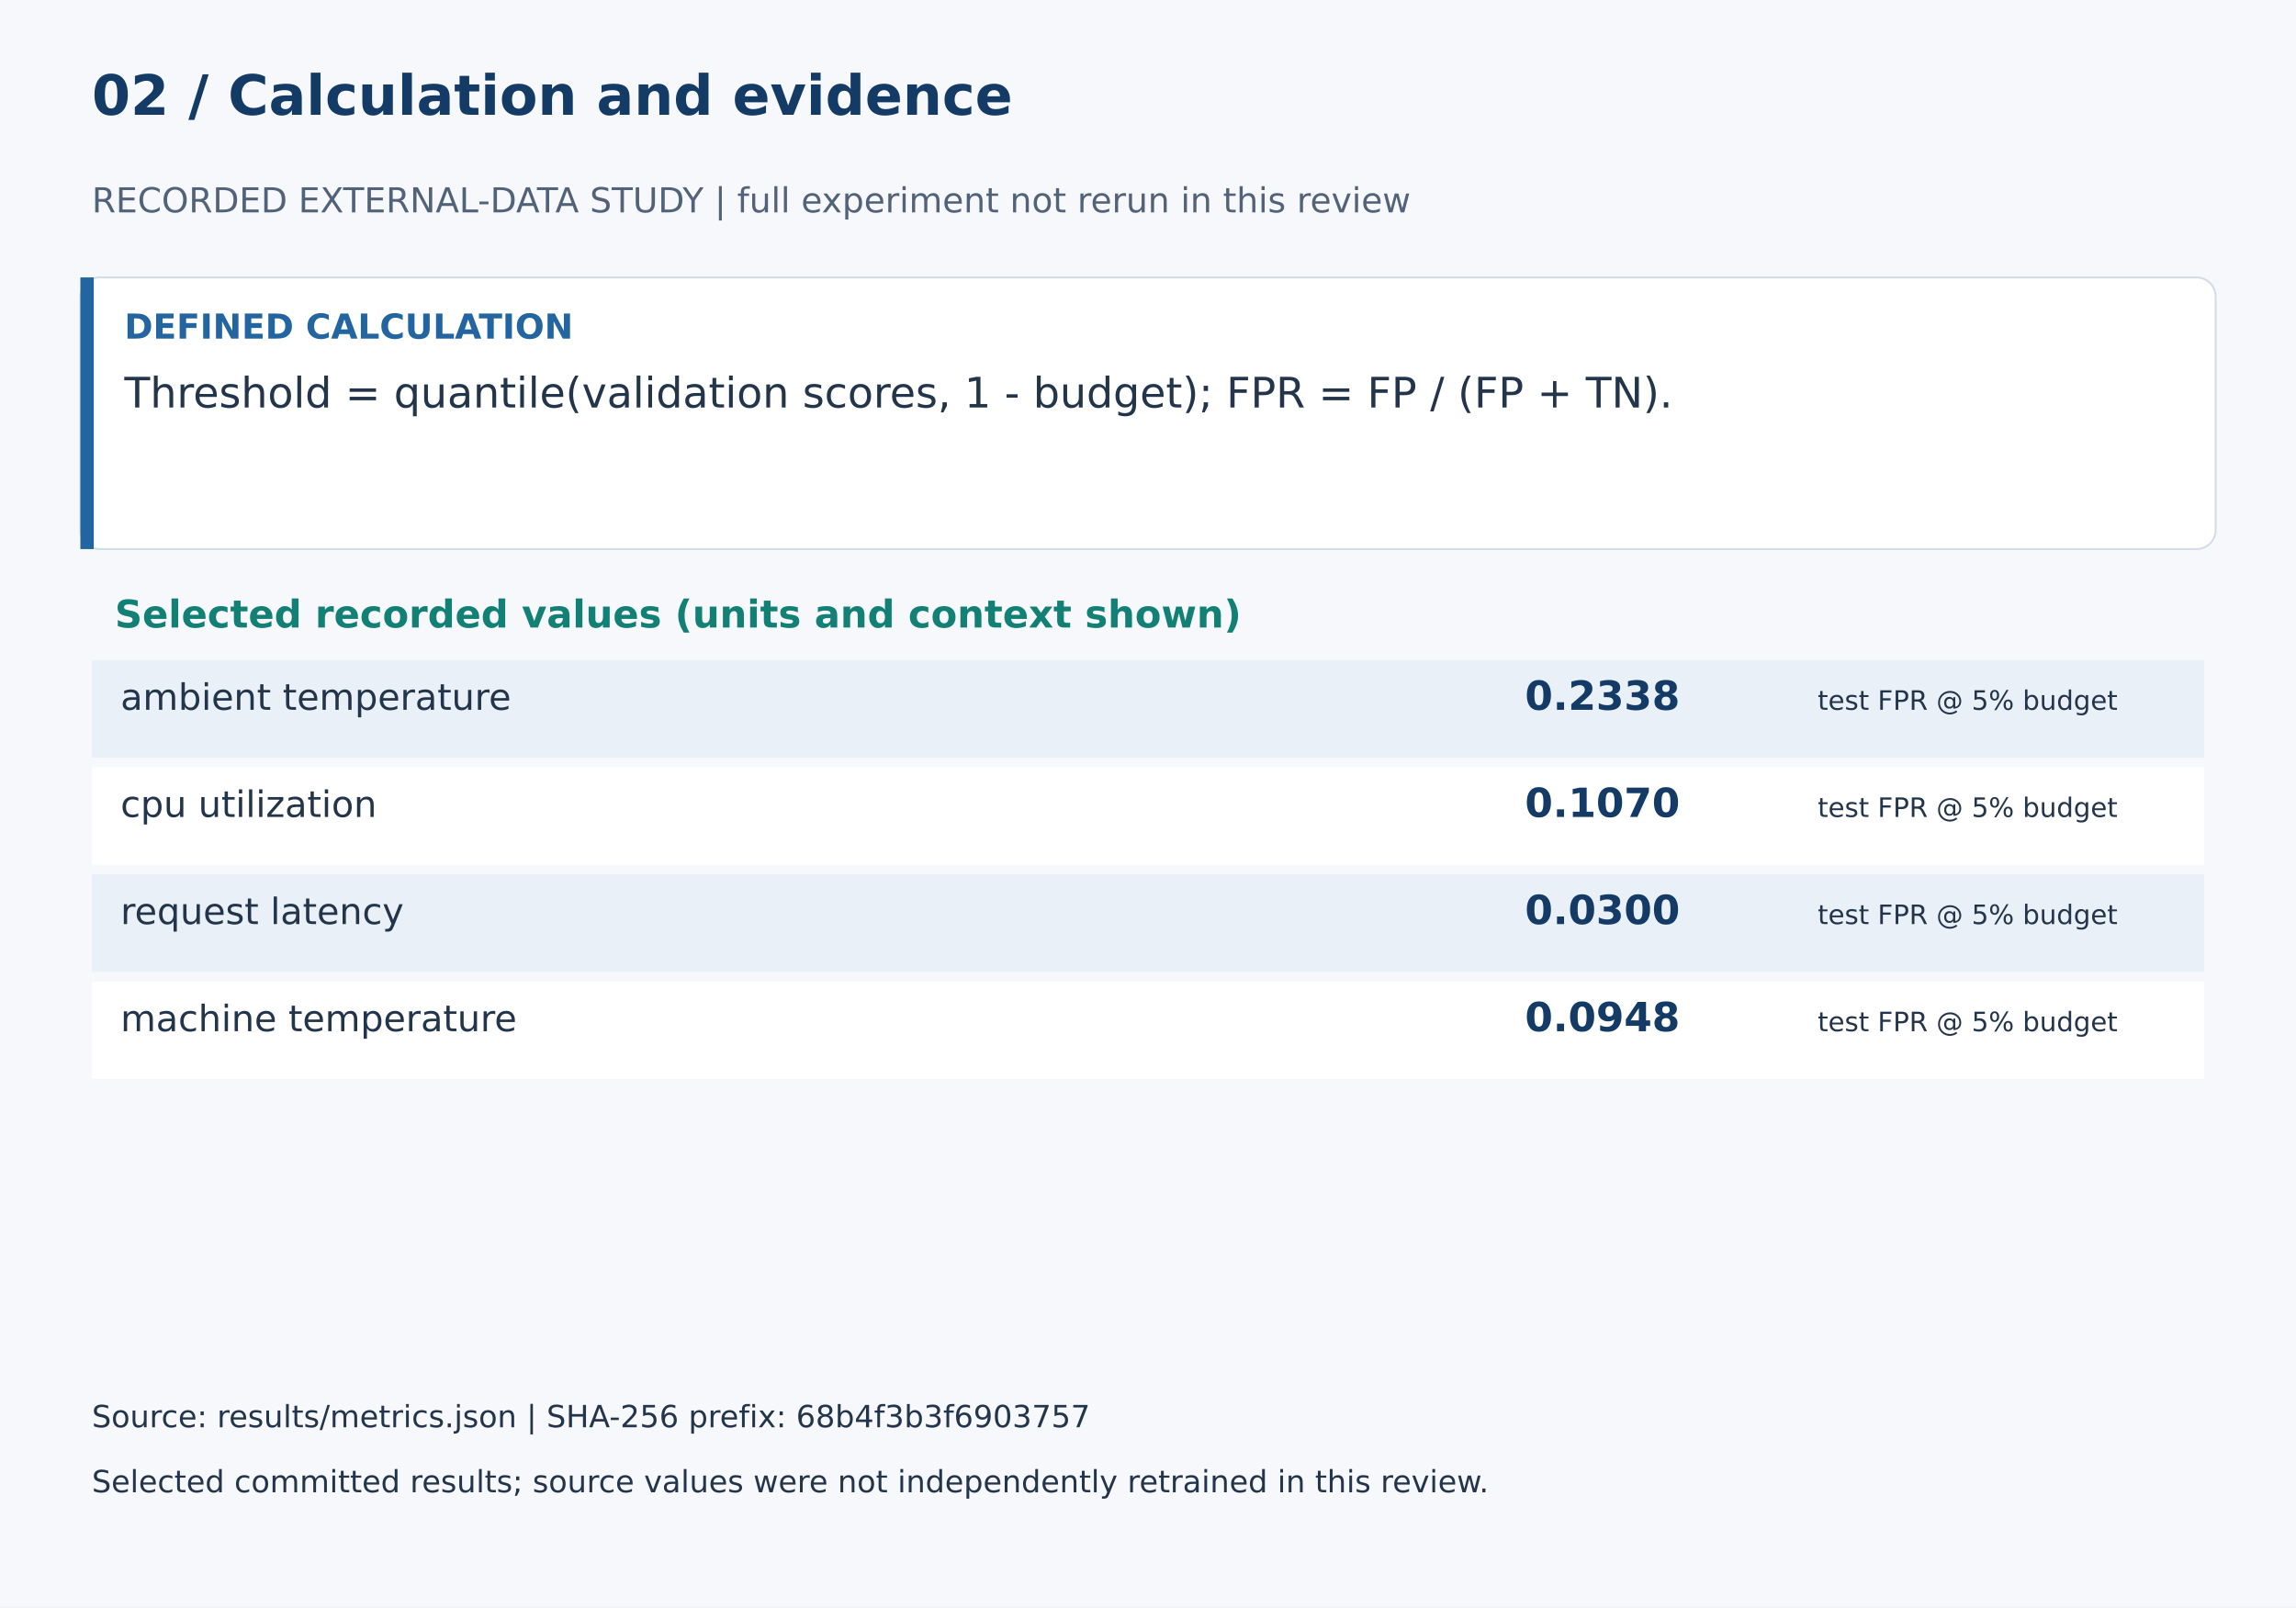
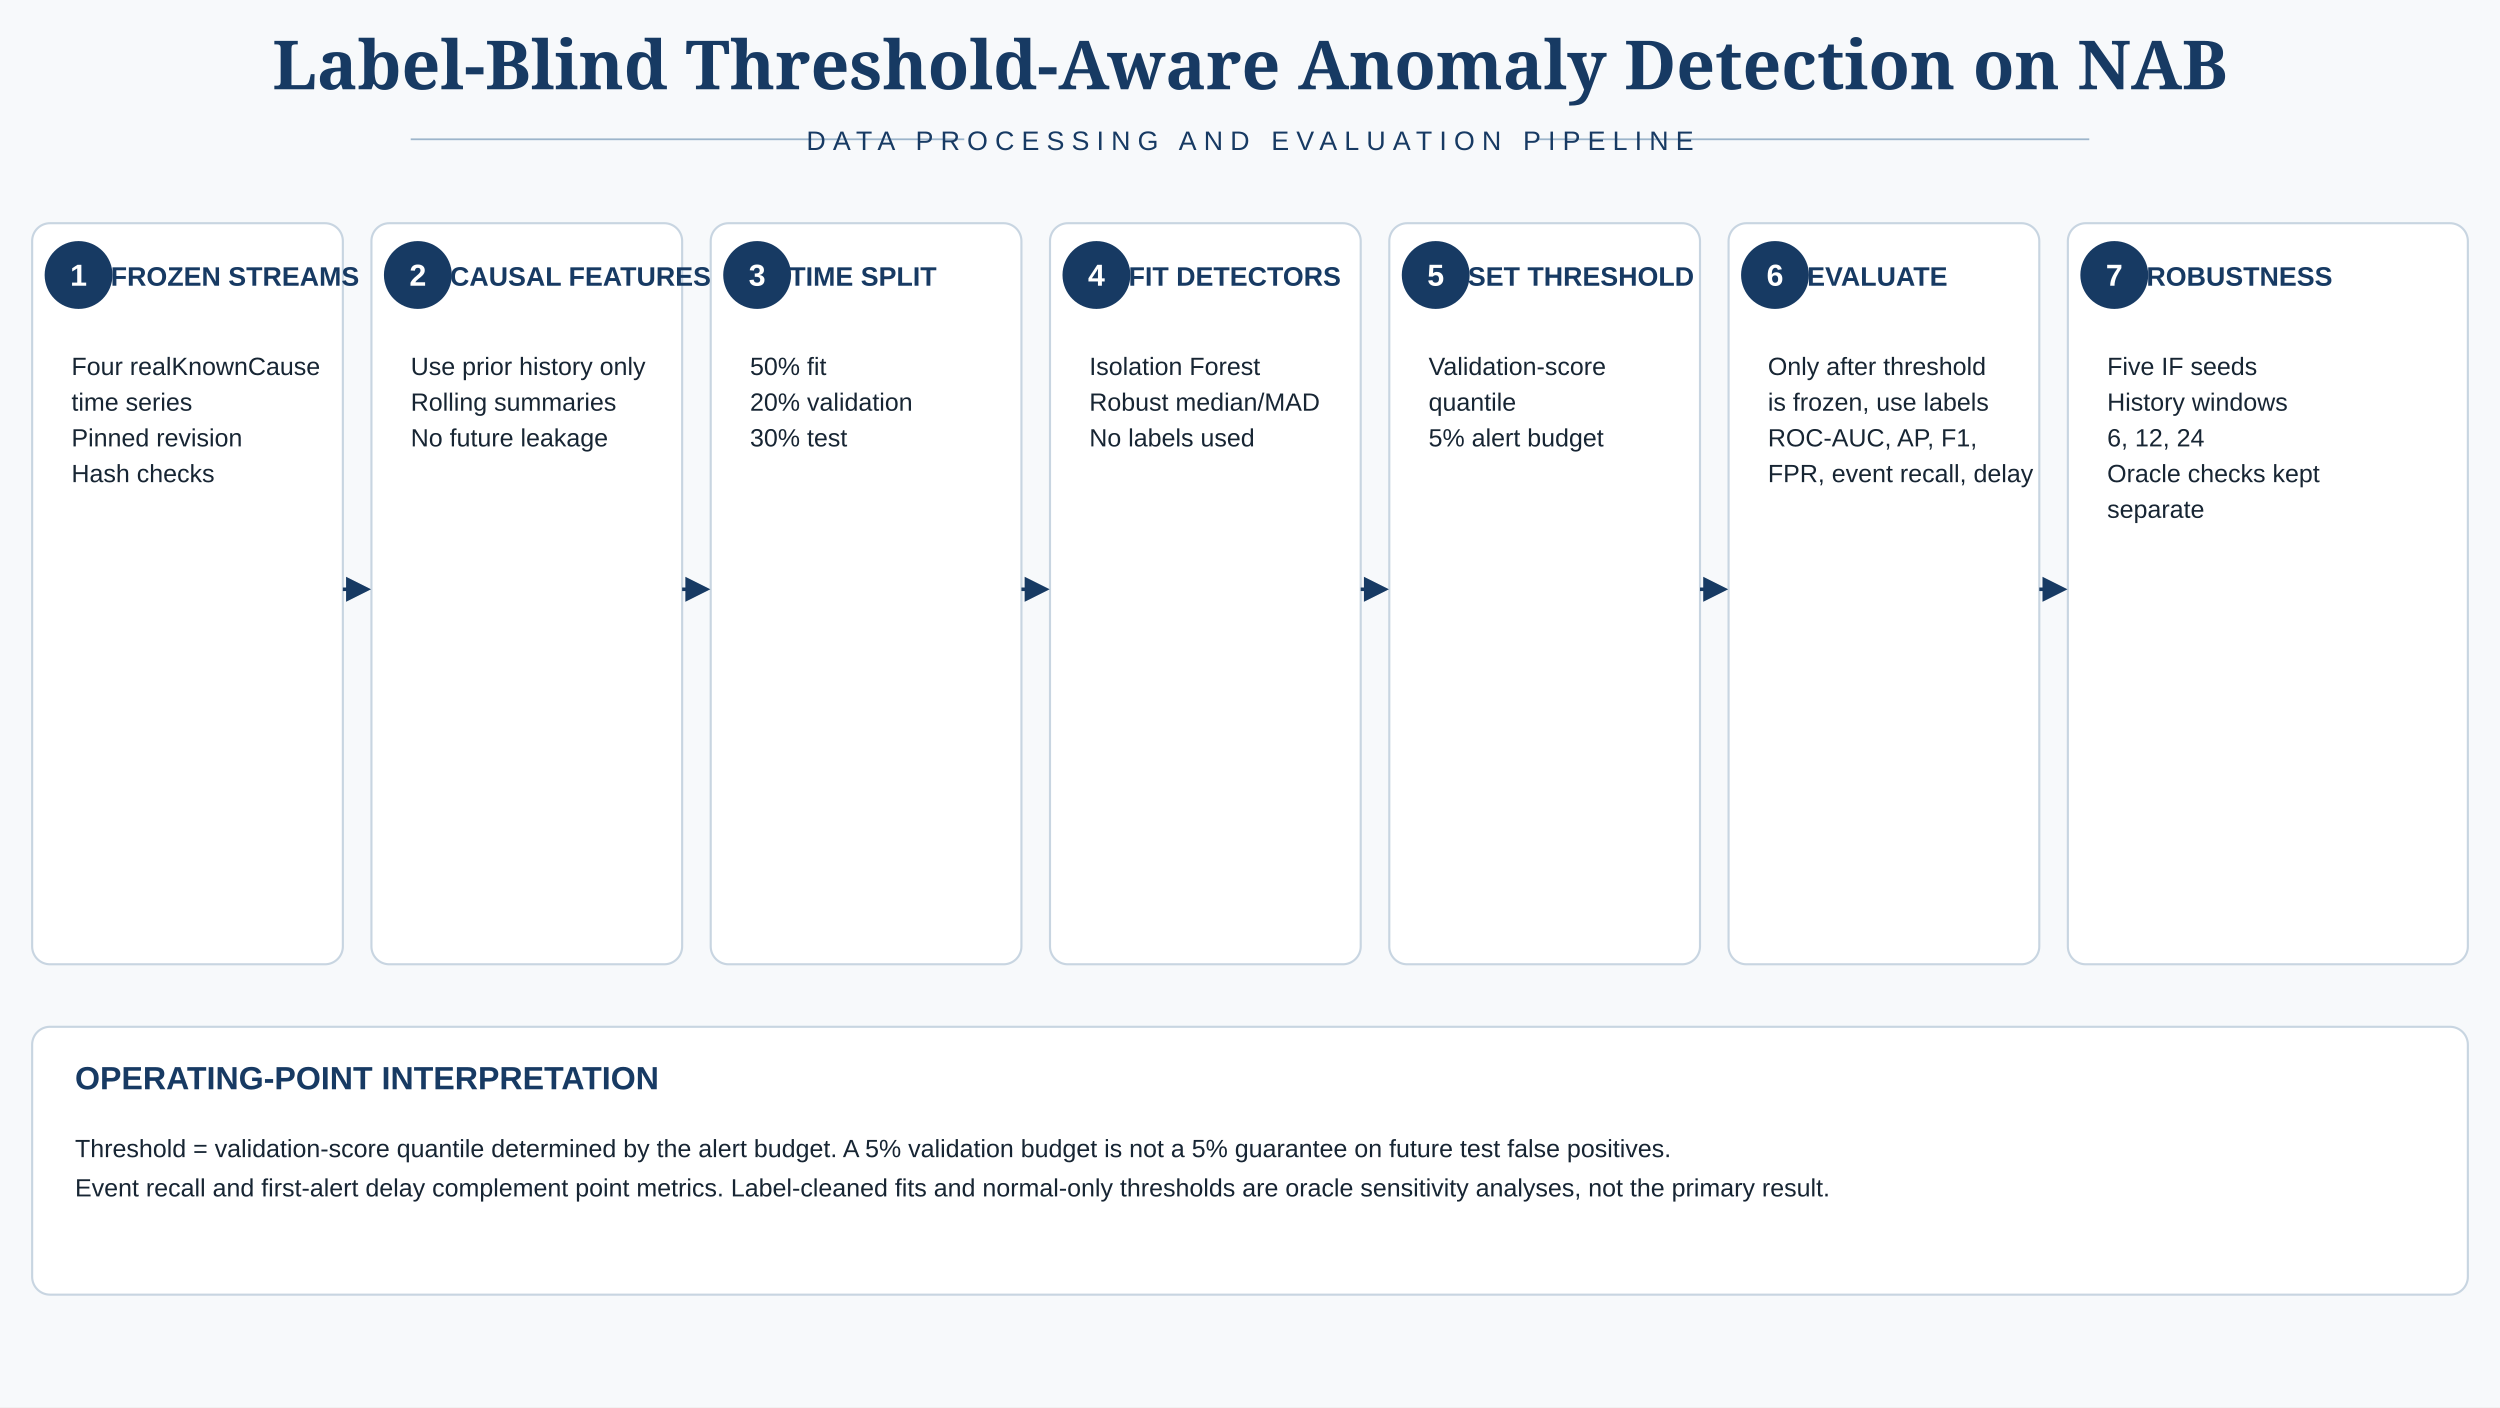
- <svg xmlns="http://www.w3.org/2000/svg" width="1200" height="840" viewBox="0 0 1200 840" role="img">
-   <rect width="1200" height="840" fill="#f6f8fc" />
-   <text x="48" y="60" font-family="DejaVu Sans,Arial,sans-serif" font-size="29" fill="#133b65" font-weight="700">02 / Calculation and evidence</text>
-   <text x="48" y="111" font-family="DejaVu Sans,Arial,sans-serif" font-size="18" fill="#526278" font-weight="400">RECORDED EXTERNAL-DATA STUDY | full experiment not rerun in this review</text>
-   <rect x="42" y="145" width="1116" height="142" rx="10" fill="white" stroke="#d2dce7" />
-   <rect x="42" y="145" width="7" height="142" fill="#2365a0" />
-   <text x="65" y="177" font-family="DejaVu Sans,Arial,sans-serif" font-size="18" fill="#2365a0" font-weight="700">DEFINED CALCULATION</text>
-   <text x="65" y="213" font-family="DejaVu Sans,Arial,sans-serif" font-size="22" fill="#23354b" font-weight="400">Threshold = quantile(validation scores, 1 - budget); FPR = FP / (FP + TN).</text>
-   <text x="60" y="328" font-family="DejaVu Sans,Arial,sans-serif" font-size="20" fill="#128075" font-weight="700">Selected recorded values (units and context shown)</text>
-   <rect x="48" y="345" width="1104" height="51" fill="#eaf0f7" />
-   <text x="63" y="371" font-family="DejaVu Sans,Arial,sans-serif" font-size="19" fill="#23354b" font-weight="400">ambient temperature</text>
-   <text x="797" y="371" font-family="DejaVu Sans,Arial,sans-serif" font-size="21" fill="#133b65" font-weight="700">0.2338</text>
-   <text x="950" y="371" font-family="DejaVu Sans,Arial,sans-serif" font-size="14" fill="#23354b" font-weight="400">test FPR @ 5% budget</text>
-   <rect x="48" y="401" width="1104" height="51" fill="#ffffff" />
-   <text x="63" y="427" font-family="DejaVu Sans,Arial,sans-serif" font-size="19" fill="#23354b" font-weight="400">cpu utilization</text>
-   <text x="797" y="427" font-family="DejaVu Sans,Arial,sans-serif" font-size="21" fill="#133b65" font-weight="700">0.1070</text>
-   <text x="950" y="427" font-family="DejaVu Sans,Arial,sans-serif" font-size="14" fill="#23354b" font-weight="400">test FPR @ 5% budget</text>
-   <rect x="48" y="457" width="1104" height="51" fill="#eaf0f7" />
-   <text x="63" y="483" font-family="DejaVu Sans,Arial,sans-serif" font-size="19" fill="#23354b" font-weight="400">request latency</text>
-   <text x="797" y="483" font-family="DejaVu Sans,Arial,sans-serif" font-size="21" fill="#133b65" font-weight="700">0.0300</text>
-   <text x="950" y="483" font-family="DejaVu Sans,Arial,sans-serif" font-size="14" fill="#23354b" font-weight="400">test FPR @ 5% budget</text>
-   <rect x="48" y="513" width="1104" height="51" fill="#ffffff" />
-   <text x="63" y="539" font-family="DejaVu Sans,Arial,sans-serif" font-size="19" fill="#23354b" font-weight="400">machine temperature</text>
-   <text x="797" y="539" font-family="DejaVu Sans,Arial,sans-serif" font-size="21" fill="#133b65" font-weight="700">0.0948</text>
-   <text x="950" y="539" font-family="DejaVu Sans,Arial,sans-serif" font-size="14" fill="#23354b" font-weight="400">test FPR @ 5% budget</text>
-   <text x="48" y="746" font-family="DejaVu Sans,Arial,sans-serif" font-size="16" fill="#23354b" font-weight="400">Source: results/metrics.json | SHA-256 prefix: 68b4f3b3f6903757</text>
-   <text x="48" y="780" font-family="DejaVu Sans,Arial,sans-serif" font-size="16" fill="#23354b" font-weight="400">Selected committed results; source values were not independently retrained in this review.</text>
+ <svg xmlns="http://www.w3.org/2000/svg" viewBox="0 0 1400 788" role="img" aria-labelledby="title desc">
+   <rect width="1400" height="788" fill="#F7F9FB" />
+   <style>
+ .title{font-family:Georgia,serif;font-weight:700;fill:#173A63;font-size:38px}
+ .subtitle{font-family:Arial,sans-serif;fill:#173A63;font-size:15px;letter-spacing:4px}
+ .h{font-family:Arial,sans-serif;font-weight:700;fill:#173A63;font-size:18px}
+ .h2{font-family:Arial,sans-serif;font-weight:700;fill:#173A63;font-size:15px}
+ .txt{font-family:Arial,sans-serif;fill:#172533;font-size:14px}
+ .sm{font-family:Arial,sans-serif;fill:#5C6B78;font-size:12px}
+ .metric{font-family:Georgia,serif;font-weight:700;fill:#173A63;font-size:24px}
+ .card{fill:#FFFFFF;stroke:#C8D5E1;stroke-width:1.2}
+ .soft{fill:#EAF2F8;stroke:#D9E6F0;stroke-width:1}
+ .warn{fill:#FFF0EF;stroke:#E7C2BE;stroke-width:1}
+ .good{fill:#EAF6F1;stroke:#C2DED3;stroke-width:1}
+ .flow{stroke:#173A63;stroke-width:2;fill:none;marker-end:url(#arrow)}
+ .axis{stroke:#8094A7;stroke-width:1.2}
+ </style>
+   <defs>
+     <marker id="arrow" viewBox="0 0 10 10" refX="8" refY="5" markerWidth="7" markerHeight="7" orient="auto">
+       <path d="M0 0 L10 5 L0 10z" fill="#173A63" />
+     </marker>
+   </defs>
+   <text x="700" y="50" text-anchor="middle" class="title">Label-Blind Threshold-Aware Anomaly Detection on NAB</text>
+   <line x1="230" y1="78" x2="540" y2="78" stroke="#9DB5CB" />
+   <line x1="860" y1="78" x2="1170" y2="78" stroke="#9DB5CB" />
+   <text x="700" y="84" text-anchor="middle" class="subtitle">DATA PROCESSING AND EVALUATION PIPELINE</text>
+   <rect x="18" y="125" width="174" height="415" rx="10" class="card" />
+   <circle cx="44" cy="154" r="19" fill="#173A63" />
+   <text x="44" y="160" text-anchor="middle" fill="white" font-family="Arial" font-weight="700" font-size="17">1</text>
+   <rect x="208" y="125" width="174" height="415" rx="10" class="card" />
+   <circle cx="234" cy="154" r="19" fill="#173A63" />
+   <text x="234" y="160" text-anchor="middle" fill="white" font-family="Arial" font-weight="700" font-size="17">2</text>
+   <rect x="398" y="125" width="174" height="415" rx="10" class="card" />
+   <circle cx="424" cy="154" r="19" fill="#173A63" />
+   <text x="424" y="160" text-anchor="middle" fill="white" font-family="Arial" font-weight="700" font-size="17">3</text>
+   <rect x="588" y="125" width="174" height="415" rx="10" class="card" />
+   <circle cx="614" cy="154" r="19" fill="#173A63" />
+   <text x="614" y="160" text-anchor="middle" fill="white" font-family="Arial" font-weight="700" font-size="17">4</text>
+   <rect x="778" y="125" width="174" height="415" rx="10" class="card" />
+   <circle cx="804" cy="154" r="19" fill="#173A63" />
+   <text x="804" y="160" text-anchor="middle" fill="white" font-family="Arial" font-weight="700" font-size="17">5</text>
+   <rect x="968" y="125" width="174" height="415" rx="10" class="card" />
+   <circle cx="994" cy="154" r="19" fill="#173A63" />
+   <text x="994" y="160" text-anchor="middle" fill="white" font-family="Arial" font-weight="700" font-size="17">6</text>
+   <rect x="1158" y="125" width="224" height="415" rx="10" class="card" />
+   <circle cx="1184" cy="154" r="19" fill="#173A63" />
+   <text x="1184" y="160" text-anchor="middle" fill="white" font-family="Arial" font-weight="700" font-size="17">7</text>
+   <text x="62" y="160" class="h2">FROZEN STREAMS</text>
+   <text x="40" y="210" class="txt">
+     <tspan x="40">Four realKnownCause</tspan>
+     <tspan x="40" dy="20">time series</tspan>
+     <tspan x="40" dy="20">Pinned revision</tspan>
+     <tspan x="40" dy="20">Hash checks</tspan>
+   </text>
+   <text x="252" y="160" class="h2">CAUSAL FEATURES</text>
+   <text x="230" y="210" class="txt">
+     <tspan x="230">Use prior history only</tspan>
+     <tspan x="230" dy="20">Rolling summaries</tspan>
+     <tspan x="230" dy="20">No future leakage</tspan>
+   </text>
+   <text x="442" y="160" class="h2">TIME SPLIT</text>
+   <text x="420" y="210" class="txt">
+     <tspan x="420">50% fit</tspan>
+     <tspan x="420" dy="20">20% validation</tspan>
+     <tspan x="420" dy="20">30% test</tspan>
+   </text>
+   <text x="632" y="160" class="h2">FIT DETECTORS</text>
+   <text x="610" y="210" class="txt">
+     <tspan x="610">Isolation Forest</tspan>
+     <tspan x="610" dy="20">Robust median/MAD</tspan>
+     <tspan x="610" dy="20">No labels used</tspan>
+   </text>
+   <text x="822" y="160" class="h2">SET THRESHOLD</text>
+   <text x="800" y="210" class="txt">
+     <tspan x="800">Validation-score</tspan>
+     <tspan x="800" dy="20">quantile</tspan>
+     <tspan x="800" dy="20">5% alert budget</tspan>
+   </text>
+   <text x="1012" y="160" class="h2">EVALUATE</text>
+   <text x="990" y="210" class="txt">
+     <tspan x="990">Only after threshold</tspan>
+     <tspan x="990" dy="20">is frozen, use labels</tspan>
+     <tspan x="990" dy="20">ROC-AUC, AP, F1,</tspan>
+     <tspan x="990" dy="20">FPR, event recall, delay</tspan>
+   </text>
+   <text x="1202" y="160" class="h2">ROBUSTNESS</text>
+   <text x="1180" y="210" class="txt">
+     <tspan x="1180">Five IF seeds</tspan>
+     <tspan x="1180" dy="20">History windows</tspan>
+     <tspan x="1180" dy="20">6, 12, 24</tspan>
+     <tspan x="1180" dy="20">Oracle checks kept</tspan>
+     <tspan x="1180" dy="20">separate</tspan>
+   </text>
+   <path d="M192 330 L205 330" class="flow" />
+   <path d="M382 330 L395 330" class="flow" />
+   <path d="M572 330 L585 330" class="flow" />
+   <path d="M762 330 L775 330" class="flow" />
+   <path d="M952 330 L965 330" class="flow" />
+   <path d="M1142 330 L1155 330" class="flow" />
+   <rect x="18" y="575" width="1364" height="150" rx="10" class="card" />
+   <text x="42" y="610" class="h">OPERATING-POINT INTERPRETATION</text>
+   <text x="42" y="648" class="txt">
+     <tspan x="42">Threshold = validation-score quantile determined by the alert budget. A 5% validation budget is not a 5% guarantee on future test false positives.</tspan>
+     <tspan x="42" dy="22">Event recall and first-alert delay complement point metrics. Label-cleaned fits and normal-only thresholds are oracle sensitivity analyses, not the primary result.</tspan>
+   </text>
</svg>
